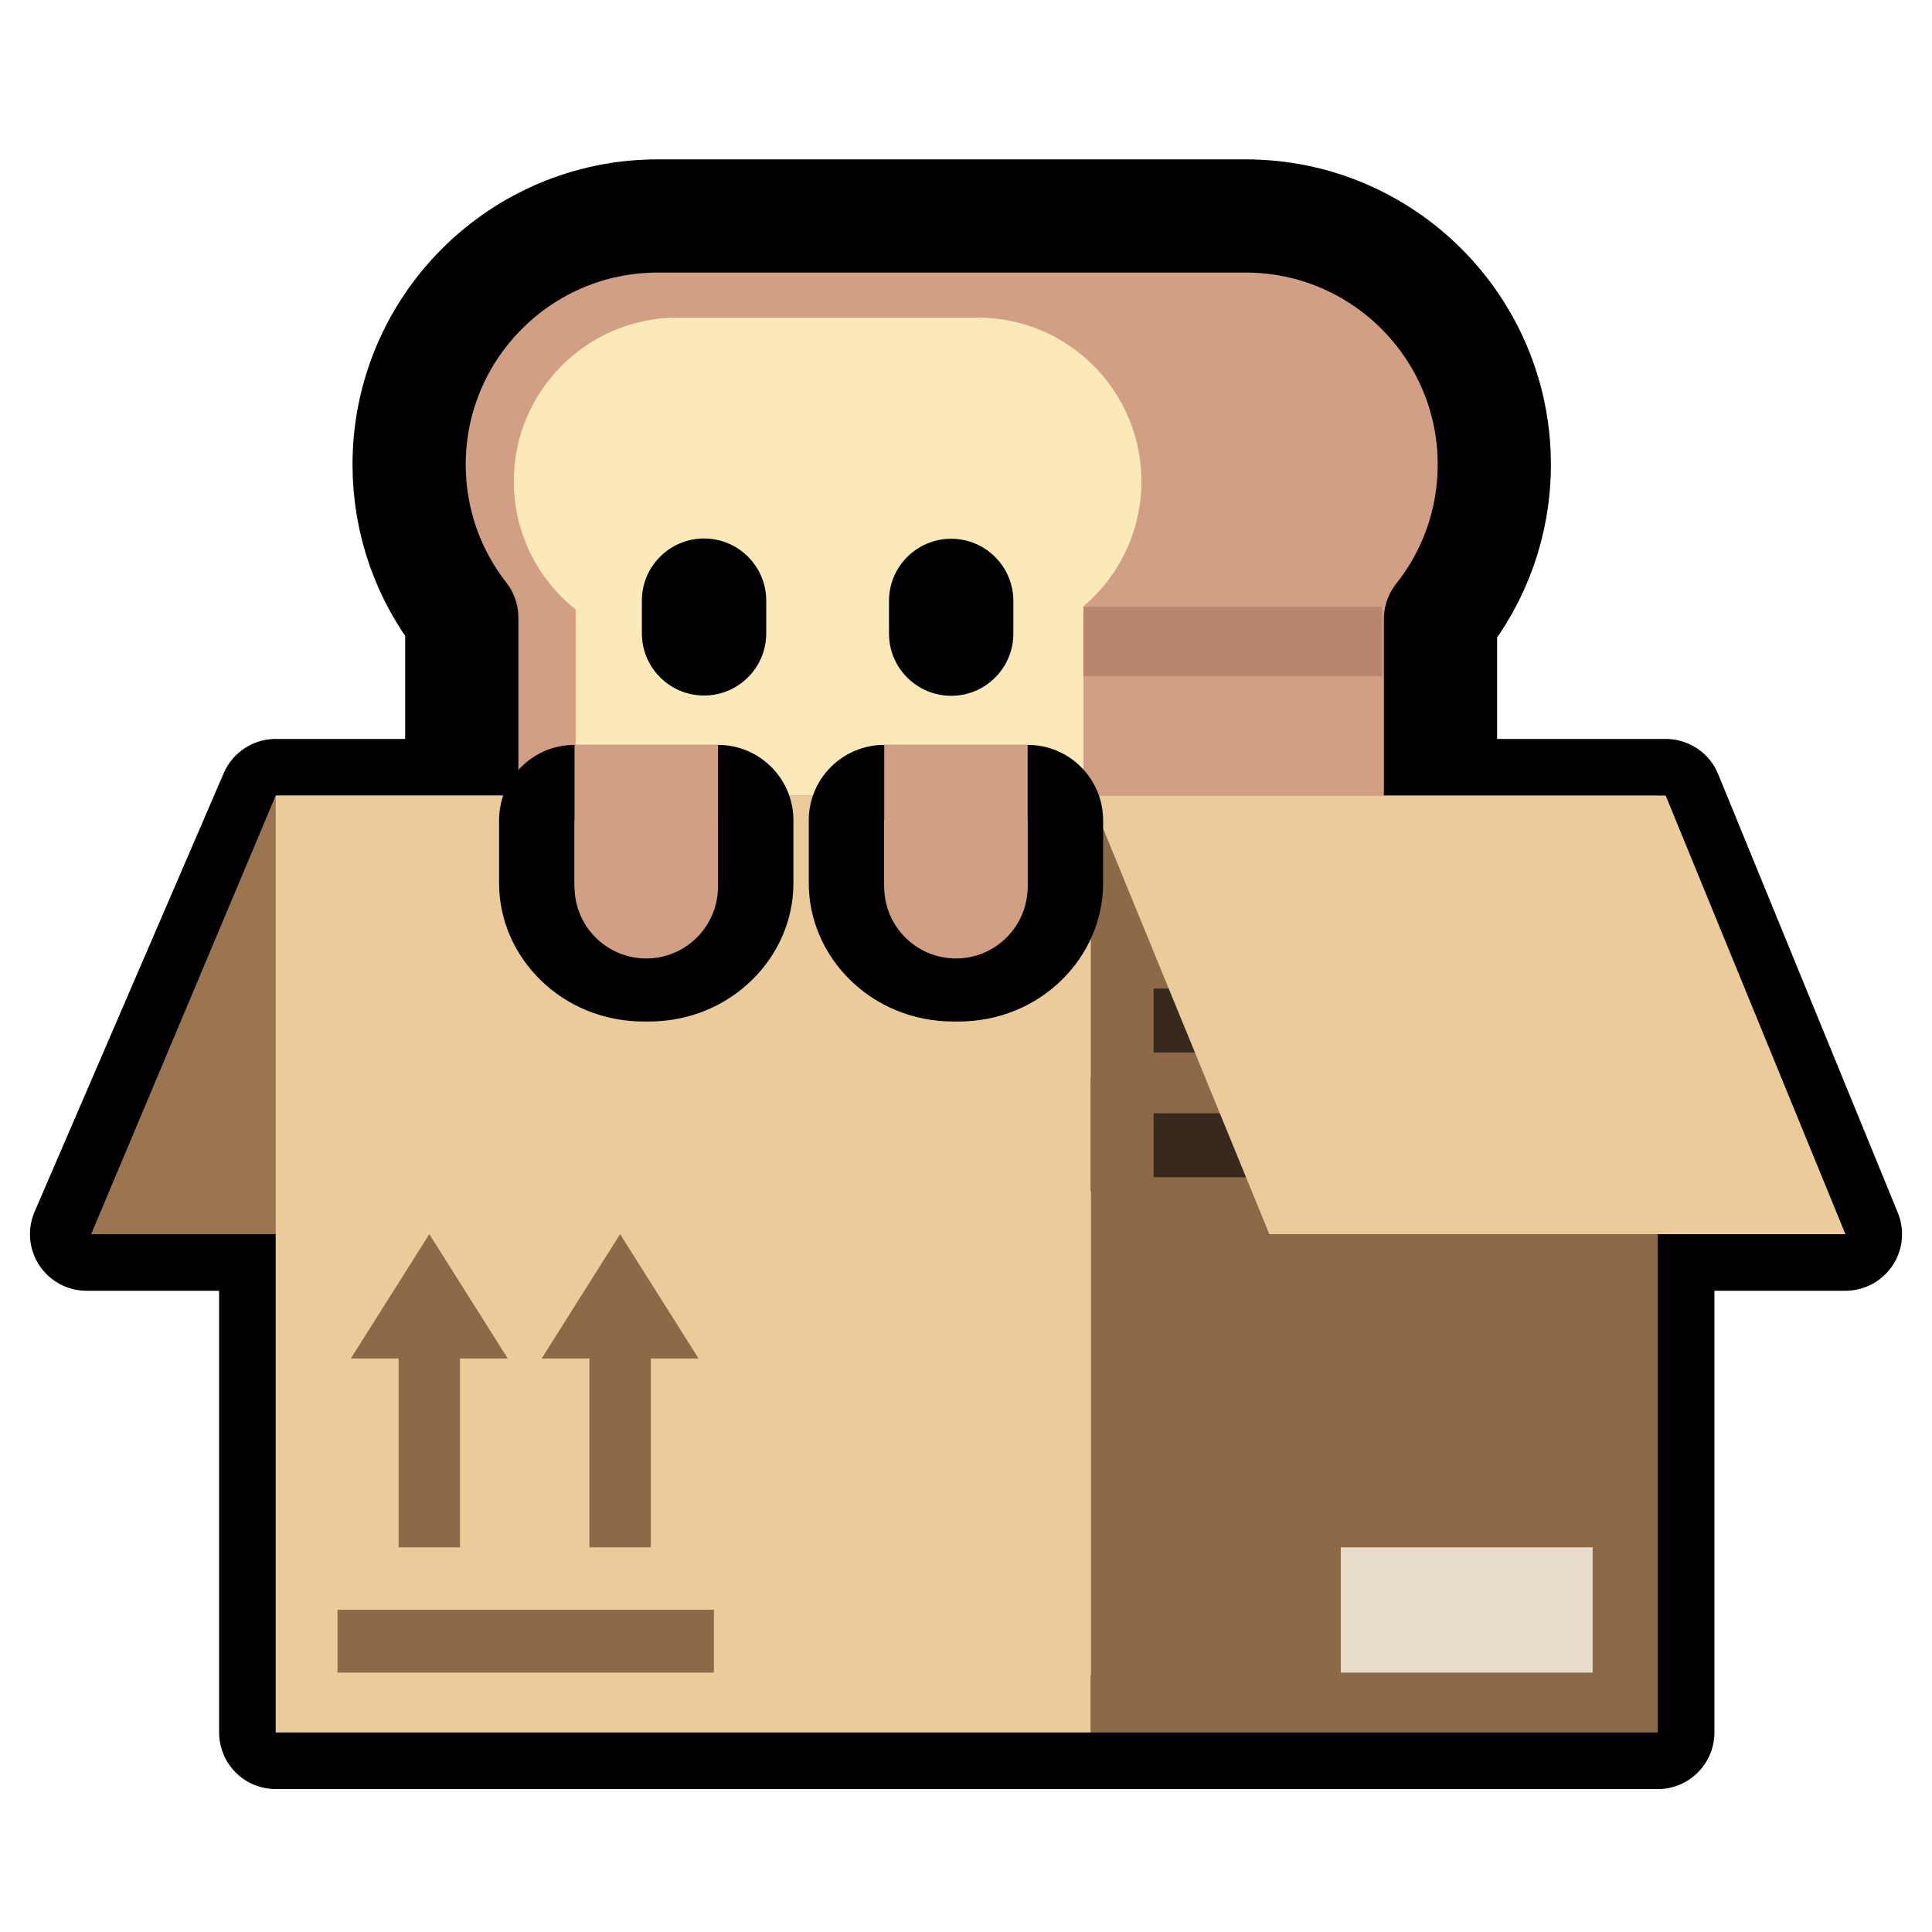
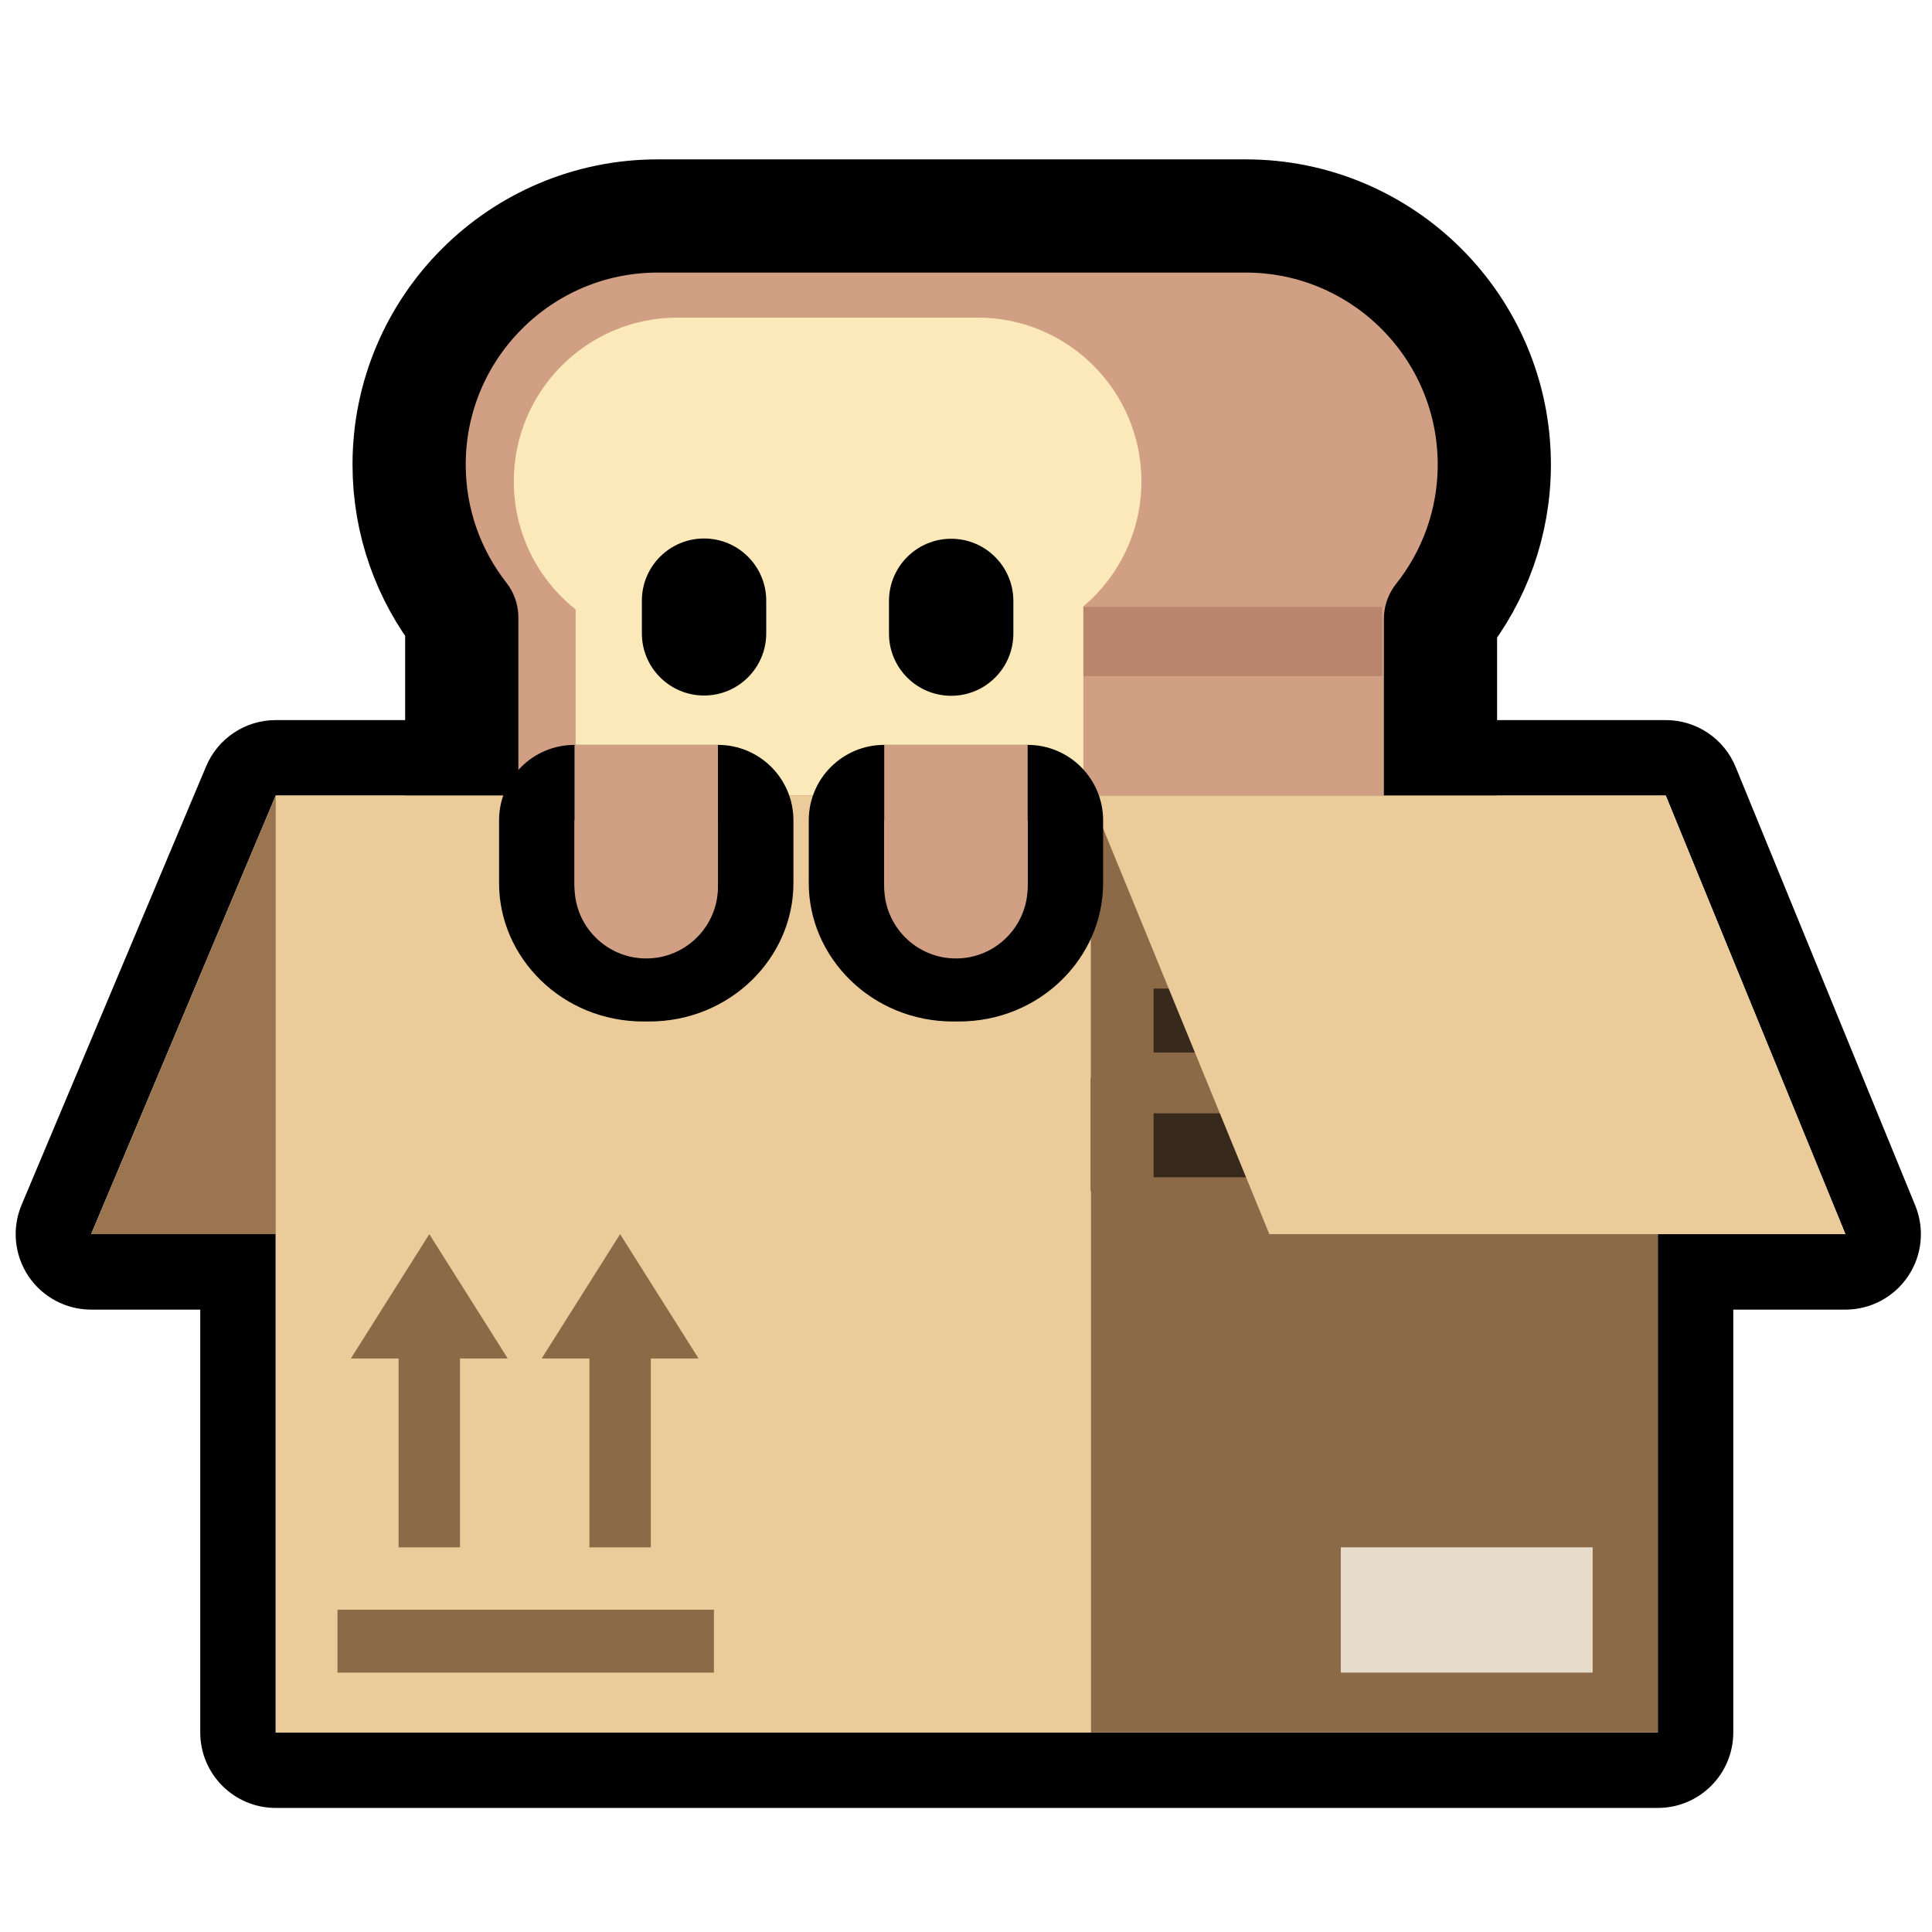
- <svg xmlns="http://www.w3.org/2000/svg" width="100%" height="100%" viewBox="0 0 256 256" version="1.1" xml:space="preserve" style="fill-rule:evenodd;clip-rule:evenodd;stroke-linecap:round;stroke-linejoin:round;stroke-miterlimit:10;">
+ <svg xmlns="http://www.w3.org/2000/svg" width="100%" height="100%" viewBox="0 0 256 256" version="1.1" xml:space="preserve" style="fill-rule:evenodd;clip-rule:evenodd;stroke-linecap:round;stroke-linejoin:round;stroke-miterlimit:1.5;">
  <rect id="neobread_box" x="0" y="0" width="256" height="256" style="fill:none;" />
-   <path id="Box-outline" d="M36.534,163.532L11.471,163.532L36.534,105.415L220.726,105.415L244.529,163.532L219.668,163.532L219.668,229.561L36.534,229.561L36.534,163.532Z" style="fill:none;stroke:black;stroke-width:15px;" />
+   <path id="Box-outline" d="M26.534,173.532L12.077,173.532C8.727,173.532 5.6,171.855 3.746,169.064C1.893,166.274 1.56,162.741 2.86,159.653L27.317,101.536C28.878,97.827 32.51,95.415 36.534,95.415L220.726,95.415C224.786,95.415 228.442,97.869 229.98,101.625L253.783,159.742C255.046,162.826 254.69,166.337 252.833,169.104C250.975,171.872 247.862,173.532 244.529,173.532L229.668,173.532L229.668,229.561C229.668,235.084 225.191,239.561 219.668,239.561L36.534,239.561C31.011,239.561 26.534,235.084 26.534,229.561L26.534,173.532ZM36.534,163.532L36.534,229.561L219.668,229.561L219.668,163.532L244.529,163.532L220.726,105.415L36.534,105.415L12.077,163.532L36.534,163.532Z" />
  <g id="Bread">
-     <path id="Crust" d="M165.062,28.617C183.243,28.618 198.003,43.378 198.003,61.558C198.003,69.287 195.335,76.397 190.872,82.018L190.872,133.074C190.872,142.59 183.146,150.316 173.63,150.316L78.428,150.316C68.912,150.316 61.186,142.59 61.186,133.074L61.186,81.822C56.816,76.232 54.21,69.197 54.21,61.558C54.21,43.378 68.97,28.618 87.151,28.617L165.062,28.617Z" style="fill:rgb(209,160,132);stroke:black;stroke-width:15px;stroke-miterlimit:1.5;" />
+     <path id="Crust" d="M165.062,28.617C183.243,28.618 198.003,43.378 198.003,61.558C198.003,69.287 195.335,76.397 190.872,82.018L190.872,133.074C190.872,142.59 183.146,150.316 173.63,150.316L78.428,150.316C68.912,150.316 61.186,142.59 61.186,133.074L61.186,81.822C56.816,76.232 54.21,69.197 54.21,61.558C54.21,43.378 68.97,28.618 87.151,28.617L165.062,28.617Z" style="fill:rgb(209,160,132);stroke:black;stroke-width:15px;" />
    <rect id="Shadow" x="122.696" y="80.415" width="60.449" height="9.176" style="fill:rgb(186,133,109);" />
    <path id="Slice" d="M76.273,80.76C71.282,76.783 68.081,70.653 68.081,63.782C68.081,51.807 77.803,42.084 89.779,42.084L129.547,42.084C141.522,42.084 151.244,51.807 151.244,63.782C151.244,70.422 148.254,76.37 143.549,80.352L143.549,128.592C143.549,133.277 139.745,137.08 135.06,137.08L84.762,137.08C80.077,137.08 76.273,133.277 76.273,128.592L76.273,80.76Z" style="fill:rgb(252,233,186);" />
    <g id="Face">
      <g id="Eyes">
        <path id="Right-eye" d="M134.275,79.627L134.275,83.957C134.275,88.504 130.583,92.196 126.035,92.196C121.488,92.196 117.795,88.504 117.795,83.957L117.795,79.627C117.795,75.08 121.488,71.388 126.035,71.388C130.583,71.388 134.275,75.08 134.275,79.627Z" />
        <path id="Left-eye" d="M101.53,79.592L101.53,83.921C101.53,88.469 97.838,92.161 93.29,92.161C88.742,92.161 85.05,88.469 85.05,83.921L85.05,79.592C85.05,75.045 88.742,71.353 93.29,71.353C97.838,71.353 101.53,75.045 101.53,79.592Z" />
      </g>
    </g>
  </g>
  <g id="Box">
    <path id="Left-flap" d="M112.26,105.415L87.803,163.532L12.077,163.532L36.534,105.415L112.26,105.415Z" style="fill:rgb(154,117,79);" />
    <rect id="Right-face" x="144.524" y="105.415" width="75.144" height="124.146" style="fill:rgb(140,105,71);" />
    <rect id="Label" x="177.66" y="205.029" width="33.374" height="16.599" style="fill:rgb(231,220,201);" />
    <g id="Lines">
      <rect x="152.856" y="130.989" width="46.863" height="8.474" style="fill:rgb(55,41,28);" />
      <rect x="152.856" y="147.518" width="46.863" height="8.474" style="fill:rgb(55,41,28);" />
    </g>
    <rect id="Left-face" x="36.534" y="105.415" width="107.99" height="124.146" style="fill:rgb(234,203,153);" />
    <g id="This-way-up-mark">
      <rect id="Line" x="44.72" y="213.294" width="49.88" height="8.334" style="fill:rgb(140,105,71);" />
      <path id="Right-arrow" d="M78.099,180.003L71.775,180.003L82.166,163.532L92.558,180.003L86.234,180.003L86.234,205.029L78.099,205.029L78.099,180.003Z" style="fill:rgb(140,105,71);" />
      <path id="Left-arrow" d="M52.818,180.003L46.494,180.003L56.885,163.532L67.276,180.003L60.952,180.003L60.952,205.029L52.818,205.029L52.818,180.003Z" style="fill:rgb(140,105,71);" />
    </g>
    <path id="Right-flap" d="M220.712,105.415L244.529,163.532L168.197,163.532L144.381,105.415L220.712,105.415Z" style="fill:rgb(234,203,153);" />
  </g>
  <g id="Hands">
    <g id="Right-hand">
      <path id="Outline" d="M136.168,117.028L136.168,108.701L117.165,108.701L117.165,117.028C117.165,121.624 121.265,125.355 126.314,125.355L127.019,125.355C132.069,125.355 136.168,121.624 136.168,117.028Z" style="fill:rgb(209,160,132);" />
      <path d="M146.168,117.028C146.168,126.875 137.838,135.355 127.019,135.355L126.314,135.355C115.495,135.355 107.165,126.875 107.165,117.028L107.165,108.701C107.165,103.179 111.642,98.701 117.165,98.701L136.168,98.701C141.691,98.701 146.168,103.179 146.168,108.701L146.168,117.028ZM136.168,117.028L136.168,108.701L117.165,108.701L117.165,117.028C117.165,121.624 121.265,125.355 126.314,125.355L127.019,125.355C132.069,125.355 136.168,121.624 136.168,117.028Z" />
      <path id="Fill" d="M136.168,117.499L136.168,98.712L117.165,98.712L117.165,117.499C117.165,122.743 121.422,127.001 126.667,127.001C131.911,127.001 136.168,122.743 136.168,117.499Z" style="fill:rgb(209,160,132);" />
    </g>
    <g id="Left-hand">
      <path id="Outline1" d="M95.133,117.028L95.133,108.701L76.129,108.701L76.129,117.028C76.129,121.624 80.229,125.355 85.279,125.355L85.983,125.355C91.033,125.355 95.133,121.624 95.133,117.028Z" style="fill:rgb(209,160,132);" />
      <path d="M105.133,117.028C105.133,126.875 96.803,135.355 85.983,135.355L85.279,135.355C74.459,135.355 66.129,126.875 66.129,117.028L66.129,108.701C66.129,103.179 70.606,98.701 76.129,98.701L95.133,98.701C100.656,98.701 105.133,103.179 105.133,108.701L105.133,117.028ZM95.133,117.028L95.133,108.701L76.129,108.701L76.129,117.028C76.129,121.624 80.229,125.355 85.279,125.355L85.983,125.355C91.033,125.355 95.133,121.624 95.133,117.028Z" />
      <path id="Fill1" d="M95.133,117.499L95.133,98.712L76.129,98.712L76.129,117.499C76.129,122.743 80.387,127.001 85.631,127.001C90.875,127.001 95.133,122.743 95.133,117.499Z" style="fill:rgb(209,160,132);" />
    </g>
  </g>
</svg>
